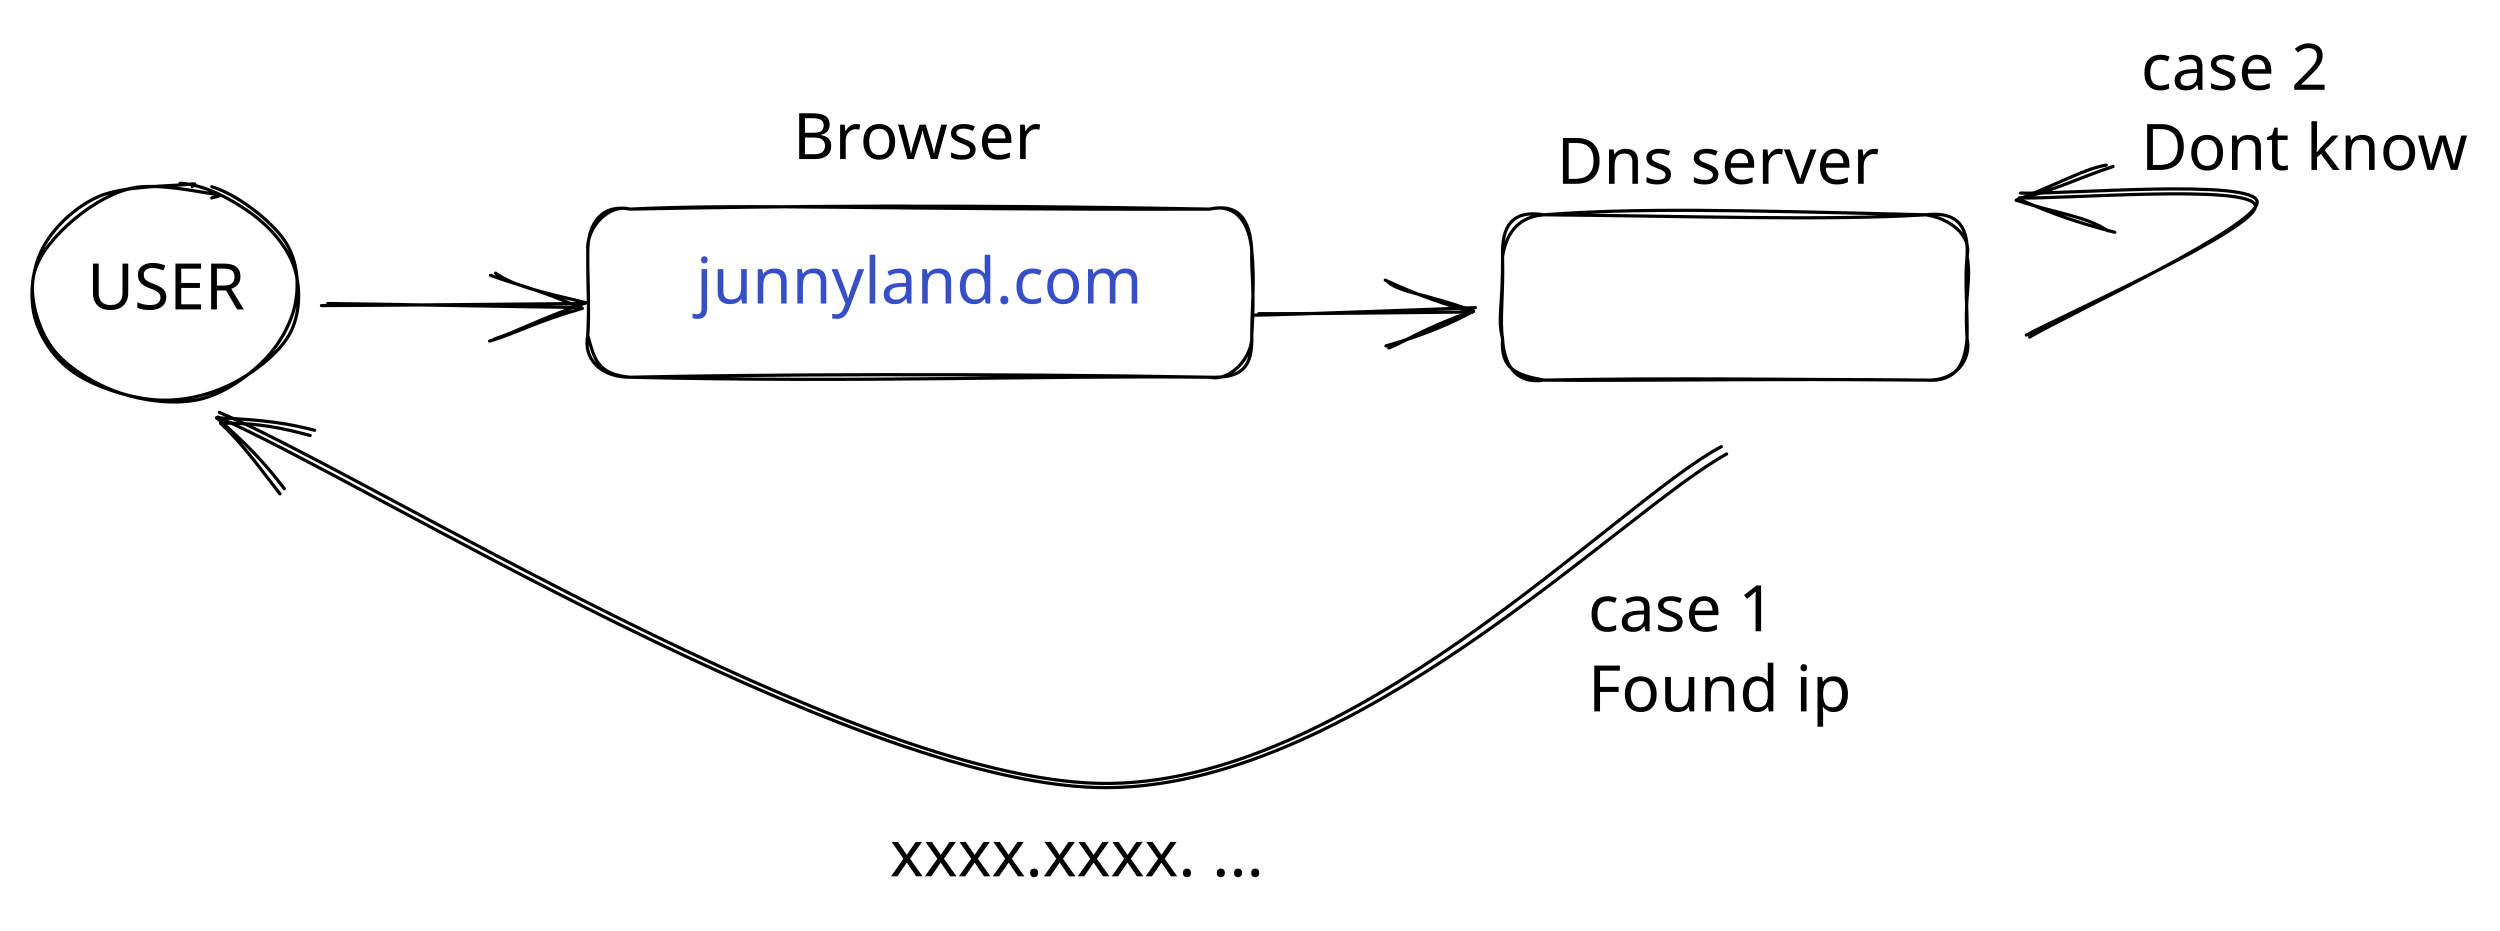
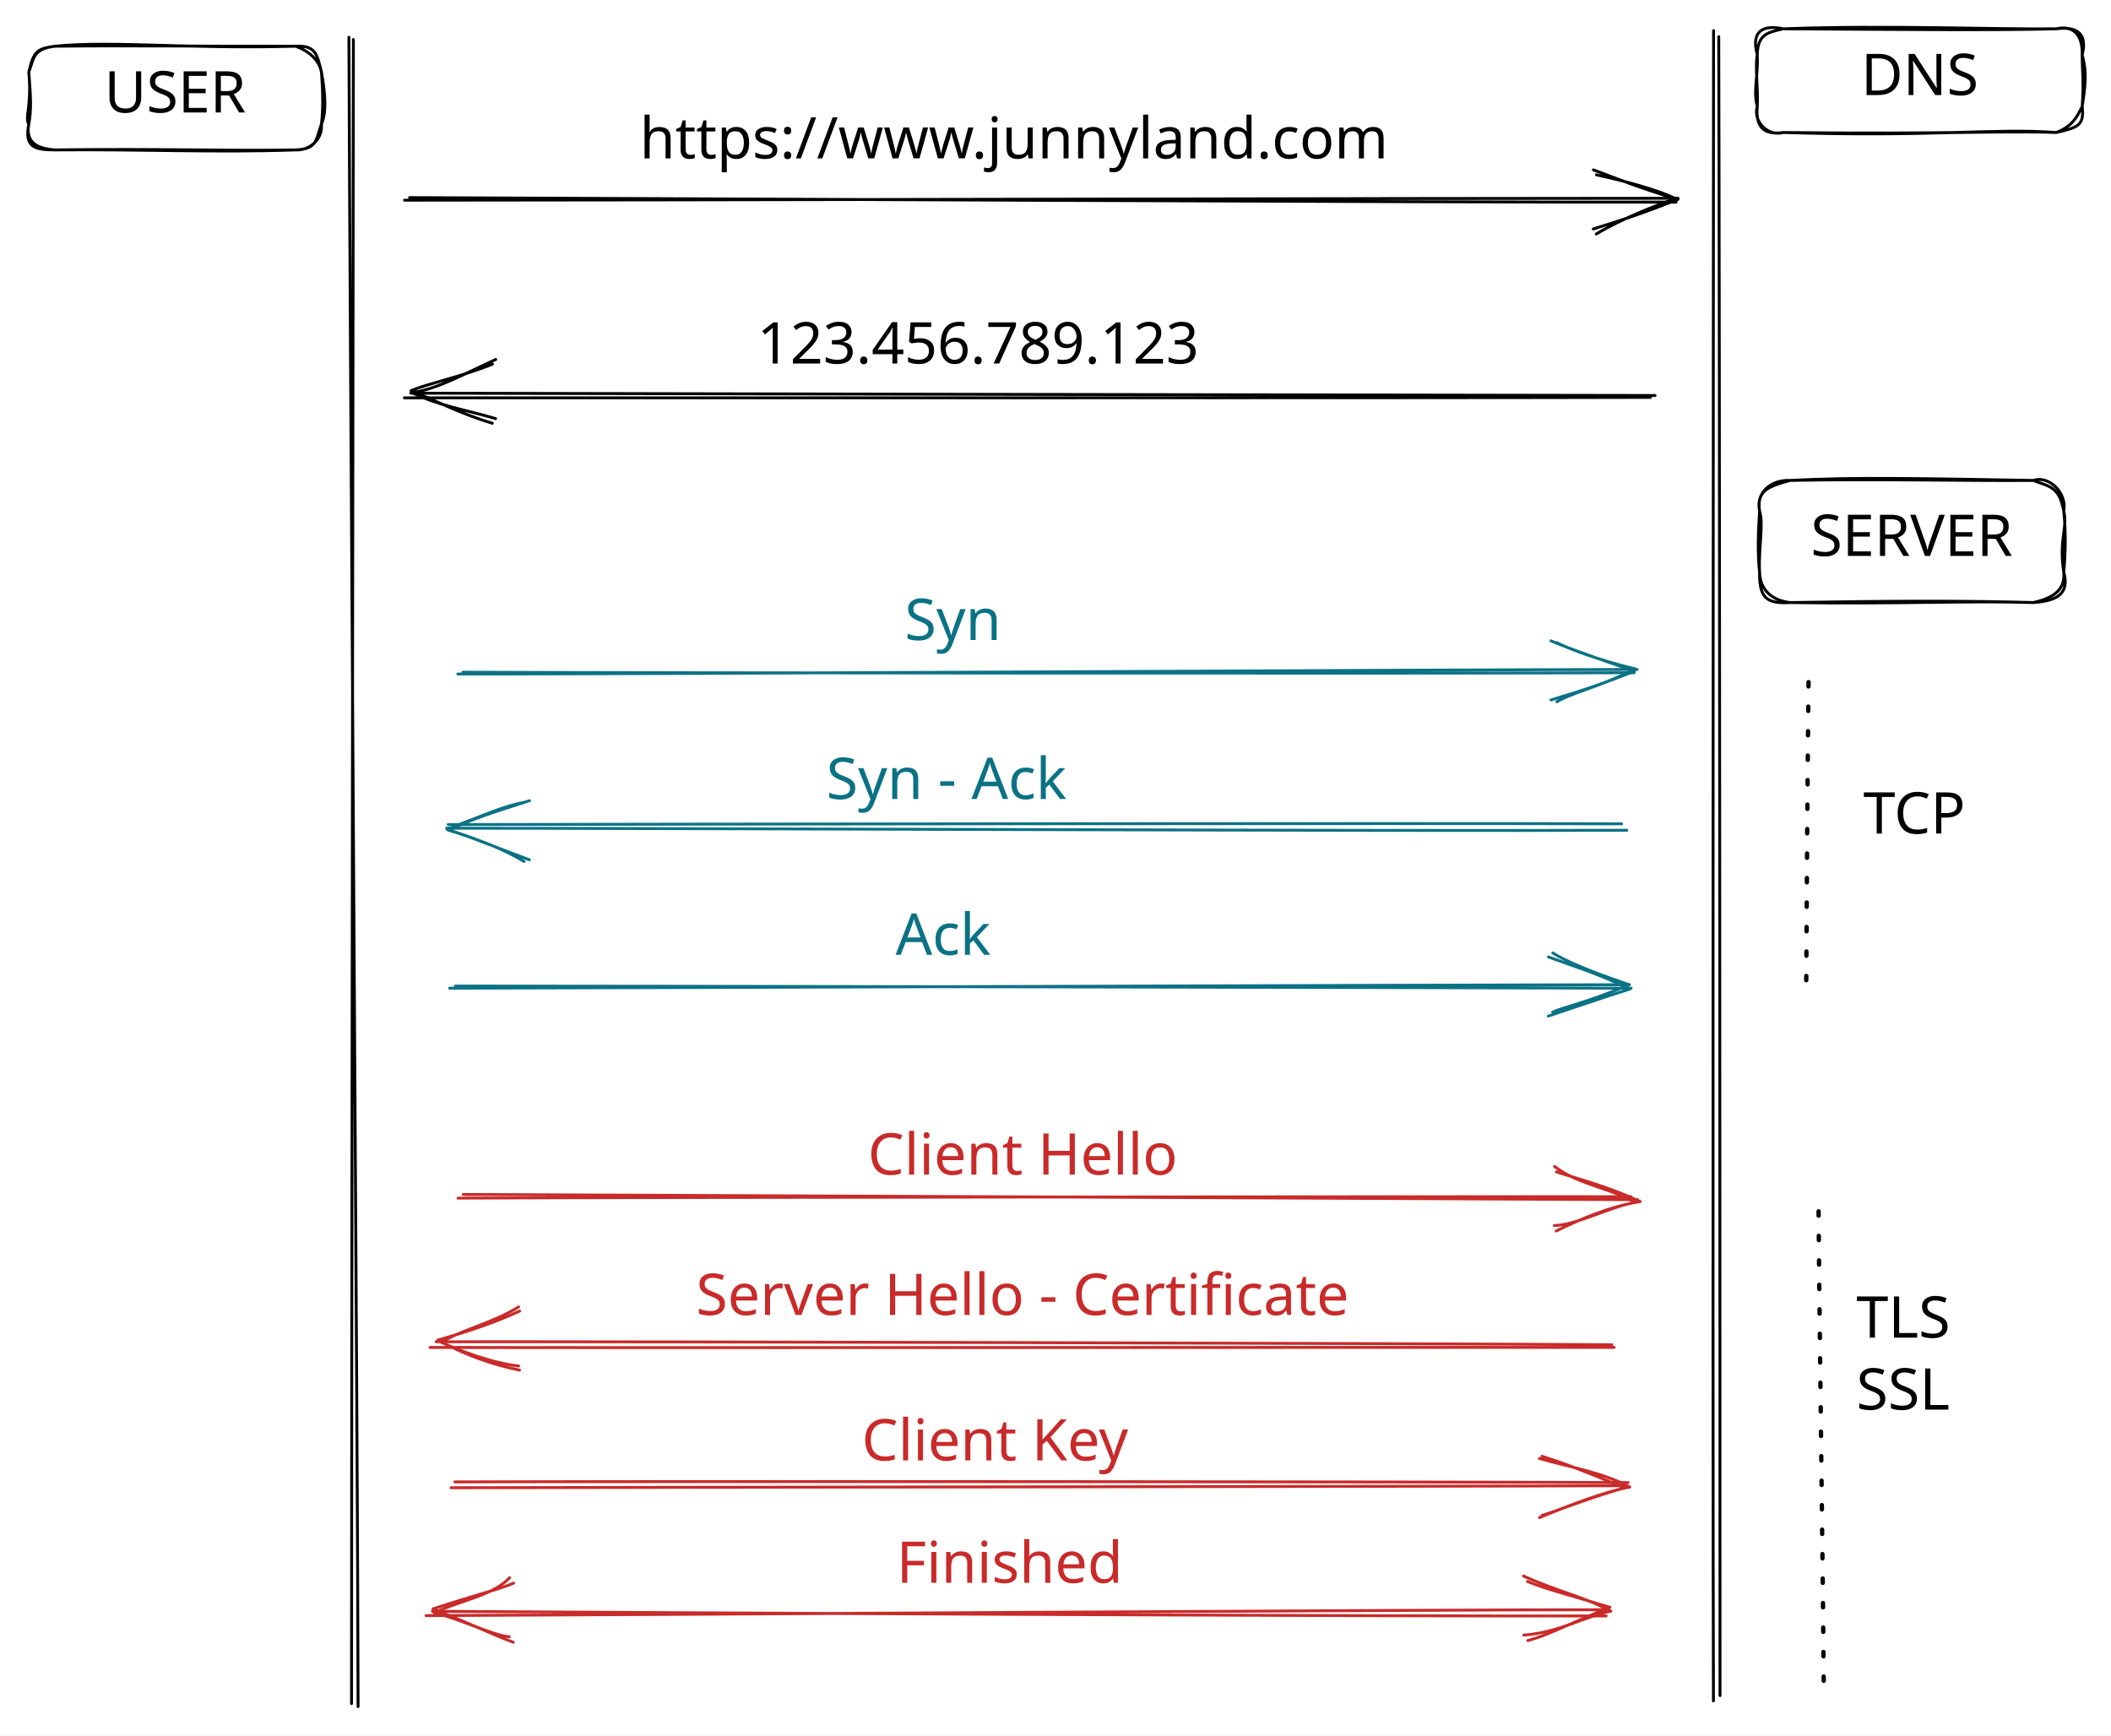
- <svg xmlns="http://www.w3.org/2000/svg" version="1.1" viewBox="0 0 779.778 290.333" width="779.778" height="290.333">
+ <svg xmlns="http://www.w3.org/2000/svg" version="1.1" viewBox="0 0 732.872 602.498" width="732.872" height="602.498">
  
-   eyJ2ZXJzaW9uIjoiMSIsImVuY29kaW5nIjoiYnN0cmluZyIsImNvbXByZXNzZWQiOnRydWUsImVuY29kZWQiOiJ4nNVa2VbbSFx1MDAxMH3nK3yY16D0vuRccrMkJGFcdTAwMGKQXHUwMDAwM3M4ii3bXHUwMDAyIcmSbCBz8u9TLVx1MDAxYmux5djGJo5cdTAwMWVYulvq6uq6Vbeq+7+NWm0zeVxunc13tU3nsWF7bjOyXHUwMDFmNt+Y9r5cdTAwMTPFbuBDXHUwMDE3Sf+Pg17USEd2kiSM3719a4eh1XaT70FwZzWC+8FrjufcO35cdTAwMTLDwL/h/1rtv/RnbqLIaSS23/ac9IW0K5tcdTAwMGJjWW49XG78dF7MXGJmXG4jqUcj3HhcdTAwMTfmS5wmdLdsL3ayXHUwMDFl07T57fN2p7+X6CvnQHQ7t2dxX+98z6ZtuZ53ljx5g1XZjU4vylx0XHUwMDE1J1Fw53xzm0nHzF5qXHUwMDFmvVx1MDAxN1x1MDAwN6C17K0o6LU7vlx1MDAxM8eFd4LQbrjJk2lDaNQ60MK7WtbyaNSthaXg4UwrxISSfNRtPkCRsFx1MDAwNDxKXCJQXHUwMDE2zndcdTAwMGYk21x0vCAykv2F0ieT7bvduGuDgH5zNCaJbD9cdTAwMGXtXGK2LFx1MDAxYvcwXFwzQdLCXHUwMDE4I0W1YjQ3Ucdx251cdTAwMDRGcGIxxqhcdTAwMTZaXHUwMDEywVx1MDAwNcnJ4qS7gpWgiGhKs201XHUwMDEyhFx1MDAwN83UQv7N681vXHUwMDBl9fZsMpnR0GHLz2wtZvxe2djyXHUwMDA2l7ODUHZ6XHUwMDFmpPj61N/uN+7b996V/74+Wm/BOu0oXG5cdTAwMWU2Rz0/30z77lx1MDAxZWqpL+Ty83X/lO/JXHUwMDFmj+pit34723eHf2VcbuiFTXtgyVgoXCKYXHUwMDE0SlximZmG5/p30On3PC9rXHUwMDBiXHUwMDFhd5nxb+RcdTAwMDRcdTAwMWVDXeI8JpNcdTAwMDCnWFx1MDAxNd4kR1xcc8Zmh9vRp+vtrr/T+7hcdTAwMTV/VHHQwfK6d7PucKNcdTAwMDKlcHvGmy6gjUhqIc45xkwygTRbXHUwMDE52HJubVx1MDAwNK9cdHhinDCJeVx1MDAwZYy/xlPBZsaAM81cdTAwMDSloJrPYYLZXlx1MDAwN35y5v5wUi9SaN23713vqbBdqW2CfupcdTAwMDCR2InyOoxcdTAwMWSYNPX+qjB823Pbxnw3PadVtOvEhTg26k6CMOttwPQ2fC46aJaXXHUwMDExRG7b9W3vvCTKVExccjA9XHUwMDAxVDmdlYOY5IRzwSmfXHUwMDE5VdOd15qiXG5CtUVcYsFC6vFcYkaFZbBCXHUwMDExXHUwMDA3dUhVlmp5mFK4KlSOIIYswVx1MDAxNZZcZkE35pjnpVx1MDAxOUBcdTAwMGXiXHUwMDFhJkLk/OBcIlx1MDAxMYz8OoJNXHUwMDA1XCLTaJ5YkFOpXHUwMDFkJXXXb7p+u/yK4zeznpzIQ1x1MDAwZXcwXHUwMDAzhzLasMO8maQwb/TMiraQhSVinCmlXHUwMDExo5QhNaZcdTAwMDXPjpOd4P7eTWDBJ4HrJ2Up01x1MDAxNWxcdTAwMWKodVx1MDAxY3tcZriwhnxfXHUwMDE5k6H5YpFcdTAwMWZkf9Uyo03/XHUwMDE5/f3vm4mjK80pfXvMkLLPbeR/V3lcdTAwMTPH89wwnsiKqS43jvxcdPBhopCgdGZ/Ukfdtr7DXHUwMDE3xyH7XHUwMDE07IXKP1x1MDAwZVun6+5PMKFcdTAwMTaEYc6w1lx1MDAwNJc9XG7RyuyMNN5VXHUwMDAzf9YluZboUarEXHUwMDE4OVx1MDAxNCErRjxHcEnBQChcYrpqfzKZuU4khDnzuDprfnok3eD2XHUwMDEy3yTd9sn769OL21lcdLFzddJhra/vwy2b3O7arc9HLe9mWYRYUqbxylx0cXX+SVx1MDAwNGZMaTU71Cbrct2hRqWlKKVcdTAwMThQpYjCpFx1MDAxNL2xsjQkfUCYXHSnXHUwMDFhiZVhjU9AXHUwMDE3kWU8Sc2plJzOgabF+TBHQus5LPBlfPjibO/LZDKsXHUwMDBiY0dst1x1MDAwMWvI8+cxOnzvNpv5wkuRXHUwMDEx/yo0lElyKt9CICOVKGNEaFxmvnN2kF049uHV/Vx1MDAwM29cdTAwMWTtXHUwMDFm35zgo1x1MDAxZv6HkK47yChFKZfgwCtcdTAwMTlmOVx1MDAxND1jXGbDwzjCYN55XGKWQUZcdTAwMDVrNeTiIMO5rZiWdyqqJdWaz1x1MDAxM7VcdTAwMTbHmSFS7NVwdtvz/SfP9pujMuZQlb8r+yxcbjRcdTAwMTVhlTloLpEpQYwgoCaMXHQ9e1x1MDAwZTq90LWmXHUwMDE444illVx1MDAxZLNWonRcdTAwMTlj9LU4o1CmSMq4QkhcdTAwMTbCaS5cdFx1MDAwNTE1XHUwMDE2XGJPqqFCmEVcdTAwMThRPU+IW3pcdTAwMDKqXHUwMDA1x3hcdTAwMTFEllx1MDAxMtCF08znpFx1MDAxMlmEK2nqzVx1MDAxNJSKIFx1MDAxN5O5UcNkdGytM6W6zY7TxSd3/UN5XHUwMDFj1lstelo/+fR1klxmkNhcIk2B/TBulEOJQHxMXGJV2NQxif6kxLfKgs2zhSatc9akd/phXHUwMDEwqq6jMW5AjfnsPGH67q6rXHUwMDBmUySto2nFlKAk59RcdTAwMDdnQVWuZdk+XGYyn+Kh1LhcdTAwMTPjOE18JeFIy4mHQZJzQSXKLeI3nFx1MDAwNb3gzGZq6tu+RldcdTAwMWaO8e75yfeH5uV+r3nR6faXlvpKiNgrT31JJdyUXHUwMDAywFFJ8MxoO9zpkO55srtzuNVcdTAwMTWts+str9s9XFx7tGmd8u5cdTAwMTHxLqCNKGTBTihwdJhcdTAwMDJxWFx1MDAxZGPASI3ja1x1MDAxY09cdTAwMTCTgdvIuSpJXHUwMDBic3KJOJFqXHUwMDBlXHUwMDEzfFx1MDAxOSff9eNa7ET99ThcdTAwMGXKSbMgXHUwMDFil1NCmcJYinlKuNPLbGtcbi4xXGZcdTAwMTDjR6lpKFPYouaIXHUwMDAwXHUwMDAyOzZUYmXgYlx1MDAxMlWE1Fx1MDAxMdQwXHUwMDE2aVxcNcxOiKI0w3yYXHUwMDE4XHUwMDA3wbR42b2Gl5FyyShcImRcdKR8/lOh6ZWiXHUwMDAyXZdaKyGBKSNpXHUwMDBlgnRu0IAoc1x1MDAwYnaCYK5cdCaSIC7/bLK8hbWouFx1MDAxNWNcdTAwMWU8zEolXCJUXHUwMDEzc/z5y1x1MDAwZlZa7GC6XHUwMDE0Vlx1MDAwMoEtSGqu6cxJwavYXHUwMDAwr6zRcaRcdTAwMTSkz3PcXGZJQu01b/o7fivsYbfvJWffzs/X3mEhNaV+wFxiMlx1MDAwZWtSmXz5x9hcdTAwMTPYdibrc5lcdTAwMDCBpFxcUvE6dEAjlqtIrJpcdTAwMGU0IPTX8D/+vlx1MDAxMbHmhlx1MDAxM0lcdTAwMDGjhfdWTVxuxmRaXGJmovJsXHUwMDE33Fx1MDAwN1x1MDAxOCnFs/NcdTAwMDLmP3yOLrfrjpJH21x1MDAxZpyHy/f79o91h1x1MDAxOdV4XG7phlx1MDAxMJuSbvCiLMXZ6kg3me1cdTAwMDaW0oxoptGr3MCSXHUwMDEyuMjr3cB6hMdKf9Qsy1pcdTAwMDfmXZJoMfaNmahcdTAwMDJcdTAwMTmnhFx1MDAwMfeYXHUwMDE5YtPT/DWFXHUwMDE4sC9cdTAwMDNcIiE10Fx1MDAxMsrL1HvQqyhBU4+aXnzDkZppIJHUXHUwMDFh6P/E+8SMVdWzRrSbmZorellcdOmFtHveYszyaPfsXHUwMDE1amxcdTAwMTGhKYLcRUHGXHUwMDA1Klx1MDAxYqPdWPzRNFviiiNS82yxqqp0XHUwMDA1xSbpaSzhpcrl4Fslo1xcXHUwMDE2v66+1MUpRYKQOSpcdTAwMDLfTtpcdTAwMDdbPqpHh1+20ePHxsGp87T2h+BykPNcdTAwMTPgrVx1MDAxMklULrdxnOqdmLuPXHUwMDA0Mlx1MDAxYlVcdTAwMTJsmfW2LIuewrAxx2BcdTAwMWZcdTAwMTKJ11x0/WC+9PVcdTAwMGXBUzZL/vF3YVjtzs/j9jdT7IJQXHUwMDAzqG1cZpG8aYfhWVx1MDAwMnpcdTAwMWL5TNhcdTAwMTG3OVxcfPbpzb7rPNTHreKvVvqYr6bwNUBx0pjxc+Pn/6IqXHUwMDAx6iJ9
+   eyJ2ZXJzaW9uIjoiMSIsImVuY29kaW5nIjoiYnN0cmluZyIsImNvbXByZXNzZWQiOnRydWUsImVuY29kZWQiOiJ4nO2dWVPi2lx1MDAxNsff+1NYntdcdTAwMDNnz8N5XHUwMDAzldZcdTAwMWVcdTAwMWPAXHTvPWVcdTAwMDVcdTAwMTIgXHUwMDEyXHUwMDEySEIjnurvfveOSkIgXGIomO4rXaWS7CQr2euX/1p76n8/7ezshuO+tfv3zq513zRcdTAwMWPb9I3R7p96+1x1MDAwZstcdTAwMGZsz1W7UPQ98IZ+MyrZXHTDfvD3X39cdTAwMTn9frFth1xyz+tcdTAwMTabXu/xMMuxepZcdTAwMWJcdTAwMDaq4H/U952df6OfiVx1MDAwYjm2a0Vlo63xZSDG6a3Hnlx1MDAxYl2SSk5cdTAwMDBcdTAwMTGCTVxu2MG+ulJomWpvy3BcdTAwMDIr3qM37X4vdFxmXGJAu+LQOjiHzdNOY2zHV23ZjlNcdTAwMGLHzuP9XHUwMDE4zc7QT9hcdTAwMTSEvte1rmwz7Gi7Utsnx1x1MDAwNZ56XvFRvjdsd1xcK1xipo7x+kbTXHUwMDBlx3pcdTAwMWJcdTAwMDCTrYbbjs5cdTAwMTFvuVffXGJcdTAwMDRFXHUwMDAyXHUwMDAwQIRAXHUwMDAyXHUwMDE4opO90fGQXHUwMDE1uZRScC6RZILTlGF7nuP52rA/QPSJTWtcdTAwMTjNblvZ55qTMqFvuEHf8FVdxeVGz7dcXISYXHQmMOdcYjLIXHUwMDAwtlxuMK6djmW3O6GuXHUwMDE3LotIXVx0XCJcdTAwMDQ4wFx1MDAxMMVcdTAwMTZZUdVQqs8gSbxDm9E/MiP/+Cf57Fxc8+nZPTtM7DLoacvP+IZ0+YOEq8WnXHUwMDFh9k3j0S8gXHUwMDEziFGBlFx0XCJ+0Mr9umqnO3SceJvX7M5xpSA0/LBsu6btttOHWK6ZsccxgnDP6/XsUJlx6tlumC5cdTAwMTGdt+T73qhjXHUwMDE55pwzZ+7r69PFbOlP/NdO7E7Rl8nf//w5t3RhcTXrz0xcdTAwMDXH5/yU/P1UM8uzLklcdTAwMTbrXHUwMDEwcCkwk1gsXHL74GuXeZbhXHUwMDFmte/ser3qXHUwMDBmzmo9N++wXHUwMDBigadcdTAwMWVtfJZH2Gm0lyCOXGJcdTAwMDPJp/HWsMdmJbhcdTAwMTZFrF416rKSXHUwMDExQeLKeuJcdTAwMWFBgoCi6l3BxoxBXHUwMDFlXHUwMDFi8Fx1MDAwMfbc0jN1uVwiwoY2eVx1MDAxZcMsU65cdTAwMTlnXGJBXG5jt3mJ4JJdXHUwMDE53FdFJ1x1MDAxOPDCfaXbOrps93DeXHQmSGRcdHJ0XHUwMDAyjopCo4lcdTAwMDGFXFxVw8ZcYiZcdTAwMDRkXHUwMDE5MkE6Nv1cdGEoOVx1MDAxNiraQO+qzURcbvTrXCKchuNNKc6u1dThS2HsW83w0Y3noCxpeuNEjbmkjFJcbmP/eYllWnpcdTAwMTCyNjZcdTAwMDUpNy9LjeG4UrFcdTAwMWbyzrKQvEjVw+aUXG4qcVx1MDAxYWWIi0xcdTAwMDfmKl5CXHUwMDE4XHUwMDEwJjdcdTAwMTd6w8e3hsp2kIBoXHUwMDBlyTjOgp5RJpRKiFx0ju9pXHUwMDFklPHLKE+O+Tfhilx1MDAxM1x1MDAxZlx1MDAwYq37+I5cdTAwMTJcdTAwMWXx5ZZeXFxQXHUwMDFm3X6vmNdBq3vvl0eV3Um5n89cdTAwMGW8QOrVa1wiXHUwMDExMr78nljIwpSdXHRcZjDPxFx1MDAwMFOkXHUwMDAyNYaXl7T5N51zXGYkRsW064ttuT6Zk2GiXHUwMDE5Z6cqVOZcdTAwMTTzVXx9ylFWXG4xV/W7uH49N6zZXHUwMDBmkUSCqa1cdTAwMTWjZzvjqSqKXHUwMDFjUj2e/eNa8vFcdTAwMDVWlD+pkmKqaMmx29pfd5vqXHUwMDE2LH/KlUO7aTiTXHUwMDAyPds0k6/8prq+oc7pXHUwMDFmLfOq9ny7bbuGc54wb32RYSCLLlx1MDAwNDVfjKwgMjbses3BmY/q/aFbXHUwMDE5OJXjKlxm8k6XkI+hOMOYXHUwMDBiXHRcdTAwMTiaXCJccnGQlXS9tcZcdTAwMDCaIXZcdTAwMTPuXGKasiVZ5ll0dFKqg0iyXHUwMDAyiFtcdTAwMTSdw0ZcdF00Lq6/lVx1MDAxYTWOws5XXHUwMDA3j69WXHUwMDE0XHUwMDFklcjEkrAp0YFZWECK1PUh5cuLzvybzjlcdTAwMTZcdTAwMTLCXCJTvkbVi1x1MDAxZKazKKTSV+2rXHUwMDEyKFwiuKpcdTAwMTa2MSy4nOVgVn9cYqNcdTAwMTLQ1Zo0X6E/K7rg6/SndlC9PKhuVYJeeJGnJejJwrVIS1RZmjQl81jq6GZp0krebYXXz6hfuCzRMd036vzsMO+kUSCjYFx1MDAwZTOG9Ps7neaojFPvXHUwMDA2XGZcdTAwMDJMIU1cYtRbs4ZcYp9cdTAwMDPbjMgooeRYJcGraMzasCFcdTAwMDaEwFuD7blcdTAwMWJtNFx1MDAxYVx1MDAxNe+Grjt2XGbXnHSkPT3VXHUwMDE3+XOsVriAvtDrZ6E3dWNpzrKNW4heZmPhglx1MDAxNlx1MDAwNqDrl0i4fHv/ec+gh1x1MDAwNYNL8L3aOjm7KlnN5l3e2Vx1MDAxM1xmTrEnptBDXG49nfZDgVV0RpjYYGshRlOXmqN6s42FgnKojki8IN+hsVBlXGL81+3I22hjYSGzVlOHf0r+XlVBUWaTP6SEIIBcdTAwMDFePoUzjsuyXHUwMDAwa+Rzq1f2mmboXHUwMDE25IDnnWJKXHUwMDE3ddGrRDaqXHUwMDA0jCmT6ofcYFx1MDAwZcfiXHUwMDFiWCCgkFHOKWNbUlCOReLFtmlcdTAwMDWFXGJcdTAwMTdcdGVFlUxcdTAwMTfV33nQzbRJb66WkkXdxStEqvRcdTAwMTD0W1x1MDAxN3h8cyi/XHUwMDE1ulx1MDAxMtbNcVx05J0zletNXHUwMDBmPJhcdTAwMDZccmOWoWEznDU4XHUwMDEy9Fx1MDAxNWpcdDI7+bLlkkFcdTAwMDRcdTAwMDRSWcU7qiWGXFygXHUwMDBmtZxbOrtSU4e/Ti0zKWa6J4Eku15fgrhFXVx1MDAxZt6fdVx1MDAwNzfl01x1MDAwMfl+fX57d3edd4hcdTAwMTlYXHUwMDE08mLAt8QwntexMCuVVFnDXGKA2+lZWFx1MDAxYs/1WnbGblx1MDAxZeRRm7GeJEKY2X1cdTAwMDAl50RIskJcdTAwMDZZ6/Uq0OmUx6PzeuPg+EfNPLs8yTtOgsKM0ZZcdTAwMTFOcjoyXVx1MDAxMHq+hyQqulRcdTAwMDVRxl/XXfChiZvLILdcIopcdTAwMGJcdTAwMWFhhYRAXHQjWj60vVxi7787hbI3vqXN0Kf0cngy7OZcdTAwMWRjysmCXHUwMDE0XHUwMDEyJ4bVvTW4iSRwgVx1MDAwZSpUlFx1MDAxN0C+SvD6XHUwMDBiyeBOYafU7OZEXGafjFlTXHUwMDEys1niXHUwMDEyXG5cdTAwMDJcYl1eXHUwMDEx3UbXPqjWpFU6a96Gd4Nz82ws8o5cdTAwMTIhpFxisJRcdTAwMWNcbkBcdTAwMTU5clxuJUJYXHUwMDExSEZcYkaEcohcdTAwMTZNmHhcdTAwMGZJRFBFxVxmoZXaZj4k8XdLXHUwMDEzeWaaiFx1MDAwMGRcXECwwkDqXi34LK3gM6zXzf6X0X35SL1cdTAwMDXyjjGVokiigTHRXFyhhFx1MDAwMkZcdTAwMThDvi2M8Vx1MDAxY2xnXHUwMDA1UoXfutPqt1x1MDAxNMicSOP6okgz00RcIjlSnsaWb3Q5Lz1UrC+CXVx1MDAxNZzeZZXcXHUwMDA1P06PXHUwMDFheYfphZZTmvCFND5NiVxmZLxGXHUwMDA1My+9IDHEXFxcdTAwMWRAxPsmhlKZsFbX//+DXG5m1Wrq8FepIJTpjc/cXG7AXHUwMDAwI1x1MDAxMiyfXHUwMDE27l0j7IJcdTAwMWansOk98N7twY2Jy8O8c0vFdLAx3VhKJM5IXHUwMDFh31x1MDAxYeJkQ9ui1lJlqaBErjR96Fx1MDAxNePg1uVzLVx1MDAxNdxzbGXUzqHlOF5cdTAwMWXkcMqe9XRcdTAwMTGS7MlccoRcdTAwMDI9eWRcdTAwMDVlpJ3WftlcdTAwMGJOgj4+qFwi8G2v1Vx1MDAwNH7eXHRcdTAwMTMqXHUwMDFm5Fx1MDAxNClcdTAwMDeXulx1MDAxYpWRKcJUaKmnQ2slgoxKvjHA1mw+VblcIldcdTAwMDHMu3YpfqjkezefLmjzgVQxrLxcdTAwMDQsj/GlL51WwbG74EhcdTAwMWOHjVx1MDAxMb2pw9zPUaJIXHUwMDE2NVx1MDAwZZhijJVOTjf6UII0xlBwJiAhILtX8bVcdTAwMWMjulxct1wiUfVcIilfaTDAr1wilDXLV174KEw7hZ09LXgtJXmhlVx1MDAwN9lcXGDdelwiKlx1MDAxN/RBSoWmquflW1xcR2bltIAvPn+/7Fx1MDAxYvSK8U5nfF3NO3yE0KJcdTAwMTJcIkpcdTAwMDCSREA0vWpcdTAwMDWDsqhcdTAwMWVcdTAwMDJcdTAwMTIqXFxcdTAwMTUqPNykiK6RakpMqIRcdTAwMDJ+aGg+NXQ7mSbLXGaEXHUwMDExpJjA5No0LzH80LrqoC+d0mc4cMTXMlx1MDAxYbSq4UHeXHUwMDE5pkLFwYphqFJOwImMXHUwMDEz60hAJSoyPVx1MDAxOUZiqlx1MDAxOc+eXHUwMDAz8lqG5bz5VnP0UypuMNzWhKv3SDS/WuM86GXCmvX0XHUwMDExXHUwMDAxkcWWhOrRSkSXZysglv3VtC5cdTAwMDN6fi/aJ1x1MDAxNVwie3f7eWdLaH1kjDPMqEqoWUpcdTAwMWZcdTAwMTkuYqRnr2NcdTAwMDBcYmZpu947yVSsXHUwMDExxtj7jlvNv0CmXHUwMDAx+Fxy80xEMknGkiMhXHUwMDEzXHUwMDEzcV5cdTAwMDL5qmaVgXs7RqPDS6tE2teGi3PfWKT7JDljQqXTXHUwMDFjcphcdTAwMTJJhlx1MDAxNeaIXHUwMDEzRoBexEhkT0p+LcjzwJ0jklibSLn4XHUwMDFkRbJiu3bQscw8SOTEloVUZS17iDOhUplcdTAwMTPW89+XT1x1MDAxZvf7rYp9e+edXFyV6Z5cZu6OXFxs3bwxVaanX4pviZV8WtcwY1xmK8nunNzAMocwXHUwMDExrjyBJFx1MDAxMITqLlx1MDAxMon+9lx1MDAxNVCPgKC/7qJoW1rXUFXeXHUwMDFiad2Cxc9cdTAwMTDRmVx1MDAwN1u+6/GKXGZcdTAwMWHibFx1MDAwZno+dqq9flCtV1x1MDAxZXp51zqJXHUwMDE3jkjd4ELDZKlcdTAwMTGpUEjMmaBildnHa6tcdTAwMWJcdTAwMDFcdTAwMWPT2IZNq9v53mlcdTAwMWWETZuxlqYlhmvPXGZfY1x1MDAwNHEgV1g0rSSvXHUwMDAydN48vVx1MDAxYjvVi+PbXHUwMDFm/mEhfOtcdTAwMTE3XHUwMDFiXHUwMDEwtURtP46xwVnLYm9B1Fx1MDAxOMtcdTAwMWEp8EhcdTAwMTOXRFx1MDAwNaxcZrznup9cdTAwMDRcdJ5YXHUwMDBm7EPi5paeqco3XHUwMDEyPJi5+DbHRFxiiuXyYWjj+It3M+qOr9zDb1/56YlfN1x1MDAwNrmfmCjxdNxJaXZLzGtcdTAwMTFNnDpeX3t2xjBiXHUwMDEyYrDSYmrrK1x1MDAxY4J4i9P0z7/Vdv7r1mrf5upcXKJddys6NzFmITpcdTAwMGJXMlxc0Fx1MDAwN8+ZVM5FV+iDr4BLp/+5ijyr09472Df71/vjUd5cdTAwMDFCerlcXCT0wrMqaSWQT4+lgVBcdTAwMTZcdTAwMTmRiKjgXHUwMDE5Uy7A5lazgak5xvPaS+asmCvUP8DhK9ez2djihTdeXHUwMDBmNcP7s2B4XHUwMDFljrrDQd2mbmulxVx1MDAwYomCXHUwMDFjxJW7ocVcdTAwMGJcdTAwMTeMKVx1MDAwM5hilUcvXHUwMDBmwvx7zjlcYlx1MDAxOIGiXqiZYYFcdTAwMTBK/lx1MDAwZjXR8Yhsi1x1MDAwMzqvnXDG71XoR1x1MDAxOVx1MDAxMis1b6wvM1x1MDAwNPPEXHUwMDAz2bTMXFzUtrx04Vx1MDAwYm/utPJE9j1S9ulcdN1do9+vhXo8yvPbRdWHbT7devykdn/Y1qg861x1MDAxMX+0oo8+a0SuhsSKXlU/P/38XHUwMDFmplx1MDAxMFx1MDAxYWoifQ==
  <defs>
    <style class="style-fonts">
      @font-face {
        font-family: "Virgil";
        src: url("https://unpkg.com/@excalidraw/excalidraw@0.14.2/dist/excalidraw-assets/Virgil.woff2");
      }
      @font-face {
        font-family: "Cascadia";
        src: url("https://unpkg.com/@excalidraw/excalidraw@0.14.2/dist/excalidraw-assets/Cascadia.woff2");
      }
    </style>
  </defs>
-   <rect x="0" y="0" width="779.778" height="290.333" fill="#ffffff" />
-   <g stroke-linecap="round" transform="translate(183.3333 65.22226) rotate(0 103.5555 26.2222)">
-     <path d="M13.11 0 M13.11 0 C51.88 -1.83, 91.03 0.3, 194 0 M13.11 0 C62.47 -0.96, 113.08 -1.49, 194 0 M194 0 C202.44 -2, 206.48 4.7, 207.11 13.11 M194 0 C202.94 -1.9, 206.63 3.07, 207.11 13.11 M207.11 13.11 C208.13 22.4, 207.06 31.61, 207.11 39.33 M207.11 13.11 C206.86 19.38, 208.1 25.15, 207.11 39.33 M207.11 39.33 C207.47 50, 203.45 52.7, 194 52.44 M207.11 39.33 C207.57 45.89, 200.55 53.91, 194 52.44 M194 52.44 C139.52 51.86, 87.87 54.19, 13.11 52.44 M194 52.44 C122.82 51.18, 52.05 51.59, 13.11 52.44 M13.11 52.44 C3.57 52.41, -1.47 46.28, 0 39.33 M13.11 52.44 C2.92 51.54, 1.98 46.58, 0 39.33 M0 39.33 C0.52 28.81, -0.09 20.45, 0 13.11 M0 39.33 C0.57 32.66, -0.09 25.79, 0 13.11 M0 13.11 C0.08 3.68, 4.93 -1.58, 13.11 0 M0 13.11 C-0.63 5.83, 6.61 -1.81, 13.11 0" stroke="#000000" stroke-width="1" fill="none" />
-   </g>
-   <g transform="translate(247.3333 31.61108) rotate(0 39.5 12.5)">
-     <text x="0" y="18" font-family="Virgil, Segoe UI Emoji" font-size="20px" fill="#000000" text-anchor="start" style="white-space: pre;" direction="ltr">Browser</text>
-   </g>
-   <g stroke-linecap="round">
-     <g transform="translate(100.6666 94.5556) rotate(0 40.83334 0.329087)">
-       <path d="M-0.4 0.76 C13.25 0.74, 67.88 0.25, 81.64 0.11 M1.58 0.11 C15.11 0.23, 67.33 1.24, 80.68 1.36" stroke="#000000" stroke-width="1" fill="none" />
-     </g>
-     <g transform="translate(100.6666 94.5556) rotate(0 40.83334 0.329087)">
-       <path d="M53.6 11.16 C59.19 9.43, 66.6 5.46, 82.04 -0.15 M52.04 11.83 C59.71 9.64, 66.53 5.72, 80.91 1.66" stroke="#000000" stroke-width="1" fill="none" />
-     </g>
-     <g transform="translate(100.6666 94.5556) rotate(0 40.83334 0.329087)">
-       <path d="M53.9 -9.36 C59.44 -5.46, 66.77 -3.8, 82.04 -0.15 M52.33 -8.69 C60.07 -5.77, 66.81 -4.59, 80.91 1.66" stroke="#000000" stroke-width="1" fill="none" />
-     </g>
-   </g>
-   <mask />
-   <g stroke-linecap="round" transform="translate(10 57.22229) rotate(0 41.77777 33.77777)">
-     <path d="M46.19 -0.06 C53.78 0.22, 63.12 5.38, 69.08 9.86 C75.05 14.34, 80.14 20.61, 81.99 26.84 C83.85 33.07, 83.61 41.23, 80.2 47.24 C76.78 53.25, 68.52 59.54, 61.49 62.91 C54.46 66.28, 46.11 68.14, 38.01 67.46 C29.9 66.79, 19.08 63.23, 12.86 58.85 C6.65 54.47, 2.27 47.69, 0.7 41.19 C-0.86 34.7, 0.12 26.05, 3.48 19.86 C6.84 13.67, 13.42 7.3, 20.83 4.05 C28.25 0.79, 43.12 0.84, 47.99 0.33 C52.85 -0.18, 49.91 0.39, 50.01 1 M56.07 1.03 C63.8 3.34, 73.8 11.1, 78.17 16.98 C82.55 22.86, 83.25 29.98, 82.32 36.3 C81.39 42.62, 77.6 49.74, 72.59 54.92 C67.59 60.09, 59.82 65.6, 52.27 67.34 C44.72 69.07, 34.92 67.9, 27.32 65.31 C19.71 62.71, 11.15 57.57, 6.63 51.76 C2.11 45.96, -0.46 36.87, 0.21 30.46 C0.88 24.06, 5.5 18.19, 10.67 13.35 C15.85 8.51, 23.6 3.11, 31.27 1.43 C38.94 -0.25, 52.56 2.77, 56.68 3.29 C60.81 3.81, 56.14 4.32, 56.03 4.53" stroke="#000000" stroke-width="1" fill="none" />
-   </g>
-   <g transform="translate(24.27777 77.50006) rotate(0 27.5 13.5)">
-     <text x="27.5" y="19" font-family="Virgil, Segoe UI Emoji" font-size="20px" fill="#000000" text-anchor="middle" style="white-space: pre;" direction="ltr">USER</text>
-   </g>
-   <g transform="translate(217.1111 76.66672) rotate(0 63.5 12.5)">
-     <text x="0" y="18" font-family="Virgil, Segoe UI Emoji" font-size="20px" fill="#364fc7" text-anchor="start" style="white-space: pre;" direction="ltr">junnyland.com</text>
-   </g>
-   <g stroke-linecap="round">
-     <g transform="translate(391.3333 97.22229) rotate(0 34.22223 -0.444458)">
-       <path d="M-0.58 1.09 C11.04 0.98, 57.19 -0.89, 68.85 -1.26 M1.32 0.61 C12.88 0.73, 56.82 0.18, 68.11 0.08" stroke="#000000" stroke-width="1" fill="none" />
-     </g>
-     <g transform="translate(391.3333 97.22229) rotate(0 34.22223 -0.444458)">
-       <path d="M41.84 11.31 C45.93 9.88, 52.57 5.17, 68.19 -0.26 M40.96 10.67 C50.43 8, 60.28 4.29, 67.8 0.05" stroke="#000000" stroke-width="1" fill="none" />
-     </g>
-     <g transform="translate(391.3333 97.22229) rotate(0 34.22223 -0.444458)">
-       <path d="M41.63 -9.21 C45.66 -5.92, 52.35 -5.89, 68.19 -0.26 M40.74 -9.85 C50.22 -5.38, 60.14 -1.95, 67.8 0.05" stroke="#000000" stroke-width="1" fill="none" />
-     </g>
-   </g>
-   <mask />
-   <g stroke-linecap="round" transform="translate(468.6667 67.00003) rotate(0 72.44443 25.77779)">
-     <path d="M12.89 0 M12.89 0 C41.85 -2.16, 70.19 -1.54, 132 0 M12.89 0 C57.43 0.35, 100.29 1.92, 132 0 M132 0 C139.14 1, 146.43 6.27, 144.89 12.89 M132 0 C140.49 -1, 145.47 2.18, 144.89 12.89 M144.89 12.89 C146.31 20.95, 143.98 23.87, 144.89 38.67 M144.89 12.89 C144.07 21.21, 145.08 29.04, 144.89 38.67 M144.89 38.67 C144.19 45.74, 142.16 52.32, 132 51.56 M144.89 38.67 C146.3 44.98, 141.52 52.03, 132 51.56 M132 51.56 C85.46 51.05, 38.6 51.86, 12.89 51.56 M132 51.56 C92.42 51.39, 51.74 50.8, 12.89 51.56 M12.89 51.56 C4.46 50.01, -0.71 48.2, 0 38.67 M12.89 51.56 C5 52.82, 0.51 47.86, 0 38.67 M0 38.67 C-1.67 31.93, 0.12 29.01, 0 12.89 M0 38.67 C-0.95 32.54, 0.31 25.55, 0 12.89 M0 12.89 C1.41 4.72, 5.62 0.57, 12.89 0 M0 12.89 C-0.28 3.51, 2.94 -1.63, 12.89 0" stroke="#000000" stroke-width="1" fill="none" />
-   </g>
-   <g transform="translate(485.5556 39.33337) rotate(0 54 12.5)">
-     <text x="0" y="18" font-family="Virgil, Segoe UI Emoji" font-size="20px" fill="#000000" text-anchor="start" style="white-space: pre;" direction="ltr">Dns server</text>
-   </g>
-   <g stroke-linecap="round">
-     <g transform="translate(538 139.889) rotate(0 -235.1111 46.66663)">
-       <path d="M-1.08 -0.59 C-33.61 16.62, -117.22 106.22, -195.3 104.45 C-273.39 102.67, -423.81 7.99, -469.59 -11.26 M0.56 1.71 C-32.03 19.59, -117.22 107.67, -195.65 105.75 C-274.08 103.84, -424.37 10.07, -470.03 -9.78" stroke="#000000" stroke-width="1" fill="none" />
-     </g>
-     <g transform="translate(538 139.889) rotate(0 -235.1111 46.66663)">
-       <path d="M-441.26 -4.06 C-449.77 -6.3, -457.27 -8.05, -469.21 -7.91 M-439.88 -5.68 C-447.38 -7.63, -455.13 -9, -470.42 -9.56" stroke="#000000" stroke-width="1" fill="none" />
-     </g>
-     <g transform="translate(538 139.889) rotate(0 -235.1111 46.66663)">
-       <path d="M-450.67 14.17 C-456.61 6.67, -461.34 -0.43, -469.21 -7.91 M-449.3 12.56 C-454.4 5.88, -459.68 -0.28, -470.42 -9.56" stroke="#000000" stroke-width="1" fill="none" />
-     </g>
-   </g>
-   <mask />
-   <g transform="translate(495.3333 178.8889) rotate(0 40.5 25)">
-     <text x="0" y="18" font-family="Virgil, Segoe UI Emoji" font-size="20px" fill="#000000" text-anchor="start" style="white-space: pre;" direction="ltr">case 1</text>
-     <text x="0" y="43" font-family="Virgil, Segoe UI Emoji" font-size="20px" fill="#000000" text-anchor="start" style="white-space: pre;" direction="ltr">Found ip</text>
-   </g>
-   <g transform="translate(277.5556 255.3334) rotate(0 64.5 12.5)">
-     <text x="0" y="18" font-family="Virgil, Segoe UI Emoji" font-size="20px" fill="#000000" text-anchor="start" style="white-space: pre;" direction="ltr">xxxx.xxxx. ...</text>
-   </g>
-   <g stroke-linecap="round">
-     <g transform="translate(632.2221 104.3334) rotate(0 34.22226 -22.22223)">
-       <path d="M0.84 0.81 C12.77 -6.26, 72.3 -33.86, 71.83 -41.34 C71.36 -48.83, 10.28 -43.58, -1.98 -44.11 M-0.18 0.18 C11.63 -6.19, 71.63 -32.91, 71.26 -40.04 C70.89 -47.18, 9.65 -42.05, -2.39 -42.62" stroke="#000000" stroke-width="1" fill="none" />
-     </g>
-     <g transform="translate(632.2221 104.3334) rotate(0 34.22226 -22.22223)">
-       <path d="M26.87 -52.4 C15.88 -48.73, 8.21 -44.8, -2.57 -42.26 M24.75 -52.83 C18.31 -51.83, 9.54 -46.88, -3.33 -41.88" stroke="#000000" stroke-width="1" fill="none" />
-     </g>
-     <g transform="translate(632.2221 104.3334) rotate(0 34.22226 -22.22223)">
-       <path d="M27.4 -31.88 C16.06 -34.82, 8.22 -37.48, -2.57 -42.26 M25.27 -32.31 C18.52 -36.94, 9.6 -37.61, -3.33 -41.88" stroke="#000000" stroke-width="1" fill="none" />
-     </g>
-   </g>
-   <mask />
-   <g transform="translate(667.7777 10) rotate(0 51 25)">
-     <text x="0" y="18" font-family="Virgil, Segoe UI Emoji" font-size="20px" fill="#000000" text-anchor="start" style="white-space: pre;" direction="ltr">case 2</text>
-     <text x="0" y="43" font-family="Virgil, Segoe UI Emoji" font-size="20px" fill="#000000" text-anchor="start" style="white-space: pre;" direction="ltr">Dont know</text>
+   <rect x="0" y="0" width="732.872" height="602.498" fill="#ffffff" />
+   <g stroke-linecap="round">
+     <g transform="translate(122.8719 13.19997) rotate(0 -5.684341886080802e-14 289.6)">
+       <path d="M-0.19 0.52 C-0.3 96.94, -0.85 481.88, -0.83 578.26 M-1.74 -0.25 C-1.47 96.31, 1.31 482.6, 1.44 579.3" stroke="#000000" stroke-width="1" fill="none" />
+     </g>
+   </g>
+   <mask />
+   <g stroke-linecap="round">
+     <g transform="translate(595.6719 11.60002) rotate(0 0 289.2)">
+       <path d="M-0.78 -0.97 C-0.86 95.54, -1.14 482.36, -0.82 578.93 M1.02 1.14 C1.34 97.29, 1.47 480.64, 1.46 577.08" stroke="#000000" stroke-width="1" fill="none" />
+     </g>
+   </g>
+   <mask />
+   <g stroke-linecap="round">
+     <g transform="translate(141.2718 69.19998) rotate(0 220.4 0)">
+       <path d="M-0.83 0.3 C72.58 0.32, 367.82 -0.4, 441.3 -0.36 M0.93 -0.59 C74.15 -0.35, 367.01 1.15, 440.62 0.98" stroke="#000000" stroke-width="1" fill="none" />
+     </g>
+     <g transform="translate(141.2718 69.19998) rotate(0 220.4 0)">
+       <path d="M412.91 12.03 C422.28 6.42, 434.15 1.98, 440.35 -0.27 M411.86 10.29 C420.32 7.67, 428.2 5.23, 441.17 0.02" stroke="#000000" stroke-width="1" fill="none" />
+     </g>
+     <g transform="translate(141.2718 69.19998) rotate(0 220.4 0)">
+       <path d="M412.95 -8.5 C422.22 -6.51, 434.08 -3.36, 440.35 -0.27 M411.9 -10.23 C420.16 -7.16, 428.02 -3.91, 441.17 0.02" stroke="#000000" stroke-width="1" fill="none" />
+     </g>
+   </g>
+   <mask />
+   <g stroke-linecap="round" transform="translate(610.0718 10) rotate(0 56.40002 18)">
+     <path d="M9 0 M9 0 C46.15 -1.32, 81.78 0.27, 103.8 0 M9 0 C45.53 0.18, 81.44 0.6, 103.8 0 M103.8 0 C109.71 -1.35, 112.98 2.04, 112.8 9 M103.8 0 C110.8 -0.91, 114.74 1.49, 112.8 9 M112.8 9 C113.79 13.24, 114.59 15.95, 112.8 27 M112.8 9 C112.75 14.43, 113.47 18.16, 112.8 27 M112.8 27 C113.59 33.6, 111.27 34.28, 103.8 36 M112.8 27 C110.87 30.87, 109.25 33.93, 103.8 36 M103.8 36 C82.08 34.41, 61.56 37.64, 9 36 M103.8 36 C84.78 35.33, 64.9 36.66, 9 36 M9 36 C3.82 37.51, -1.56 32.25, 0 27 M9 36 C1.84 37.04, -0.61 33.64, 0 27 M0 27 C-1.5 21.53, 0.35 16.78, 0 9 M0 27 C0.33 20.51, -0.81 13.27, 0 9 M0 9 C0.16 1.74, 3.76 1.25, 9 0 M0 9 C-2.13 1.37, 1.33 -1.64, 9 0" stroke="#000000" stroke-width="1" fill="none" />
+   </g>
+   <g transform="translate(644.9719 15) rotate(0 21.5 13)">
+     <text x="21.5" y="18" font-family="Virgil, Segoe UI Emoji" font-size="20px" fill="#000000" text-anchor="middle" style="white-space: pre;" direction="ltr">DNS</text>
+   </g>
+   <g stroke-linecap="round" transform="translate(610.8718 166.8) rotate(0 52.79999 21.2)">
+     <path d="M10.6 0 M10.6 0 C39.5 -0.62, 71.21 0.2, 95 0 M10.6 0 C32.83 -1.18, 54.89 -0.68, 95 0 M95 0 C100.47 -1.89, 106.81 4.38, 105.6 10.6 M95 0 C100.62 2.17, 104.01 2.04, 105.6 10.6 M105.6 10.6 C107.05 16.54, 103.82 20.5, 105.6 31.8 M105.6 10.6 C106.46 18.79, 106.11 26.55, 105.6 31.8 M105.6 31.8 C106.13 37.73, 102.48 40.73, 95 42.4 M105.6 31.8 C107.62 39.04, 103.68 41.84, 95 42.4 M95 42.4 C71.99 41.68, 48.7 42.96, 10.6 42.4 M95 42.4 C72.07 41.77, 48.77 41.76, 10.6 42.4 M10.6 42.4 C4.2 41.66, 0.16 37.97, 0 31.8 M10.6 42.4 C2.48 42.88, -0.15 40.88, 0 31.8 M0 31.8 C-0.46 23.92, 1.47 15.21, 0 10.6 M0 31.8 C-0.7 25.54, -0.53 18.61, 0 10.6 M0 10.6 C-1.37 4.15, 4.05 -0.33, 10.6 0 M0 10.6 C-0.96 3.84, 2.35 2.21, 10.6 0" stroke="#000000" stroke-width="1" fill="none" />
+   </g>
+   <g transform="translate(624.1718 175) rotate(0 39.5 13)">
+     <text x="39.5" y="18" font-family="Virgil, Segoe UI Emoji" font-size="20px" fill="#000000" text-anchor="middle" style="white-space: pre;" direction="ltr">SERVER</text>
+   </g>
+   <g transform="translate(222.0719 36.99998) rotate(0 123.5 12.5)">
+     <text x="0" y="18" font-family="Virgil, Segoe UI Emoji" font-size="20px" fill="#000000" text-anchor="start" style="white-space: pre;" direction="ltr">https://www.junnyland.com</text>
+   </g>
+   <g stroke-linecap="round">
+     <g transform="translate(574.0719 137.2) rotate(0 -216.4 0)">
+       <path d="M-1.11 0.76 C-73.52 0.98, -361.7 0.9, -433.69 0.93 M0.5 0.11 C-71.6 0.04, -359.04 -0.54, -431.45 -0.7" stroke="#000000" stroke-width="1" fill="none" />
+     </g>
+     <g transform="translate(574.0719 137.2) rotate(0 -216.4 0)">
+       <path d="M-401.98 -12.39 C-411.97 -7.88, -422.18 -2.04, -431.04 -0.89 M-403.1 -10.78 C-414.02 -6.35, -424.77 -4.29, -431.3 -1.58" stroke="#000000" stroke-width="1" fill="none" />
+     </g>
+     <g transform="translate(574.0719 137.2) rotate(0 -216.4 0)">
+       <path d="M-402.02 8.13 C-411.93 5.19, -422.13 3.58, -431.04 -0.89 M-403.14 9.74 C-413.91 6.6, -424.64 1.1, -431.3 -1.58" stroke="#000000" stroke-width="1" fill="none" />
+     </g>
+   </g>
+   <mask />
+   <g transform="translate(262.8719 108.2) rotate(0 80.5 12.5)">
+     <text x="0" y="18" font-family="Virgil, Segoe UI Emoji" font-size="20px" fill="#000000" text-anchor="start" style="white-space: pre;" direction="ltr">123.456.789.123</text>
+   </g>
+   <g stroke-linecap="round">
+     <g transform="translate(159.6719 233.2) rotate(0 204.4 0)">
+       <path d="M-0.75 0.81 C67.42 0.85, 340.49 -0.71, 408.67 -0.77 M1.05 0.18 C69.09 0.46, 339.94 0.67, 407.66 0.36" stroke="#0b7285" stroke-width="1" fill="none" />
+     </g>
+     <g transform="translate(159.6719 233.2) rotate(0 204.4 0)">
+       <path d="M380.83 10.45 C385.86 7.34, 395.42 5.4, 407.98 -0.96 M378.79 9.81 C387.16 7.32, 396.59 4.36, 407.71 -0.19" stroke="#0b7285" stroke-width="1" fill="none" />
+     </g>
+     <g transform="translate(159.6719 233.2) rotate(0 204.4 0)">
+       <path d="M380.8 -10.07 C385.66 -7.66, 395.23 -4.09, 407.98 -0.96 M378.76 -10.71 C387.17 -7.16, 396.62 -4.07, 407.71 -0.19" stroke="#0b7285" stroke-width="1" fill="none" />
+     </g>
+   </g>
+   <mask />
+   <g transform="translate(314.0719 204.2) rotate(0 16.5 12.5)">
+     <text x="0" y="18" font-family="Virgil, Segoe UI Emoji" font-size="20px" fill="#0b7285" text-anchor="start" style="white-space: pre;" direction="ltr">Syn</text>
+   </g>
+   <g stroke-linecap="round">
+     <g transform="translate(563.6719 286.8) rotate(0 -204.4 0)">
+       <path d="M-0.71 -0.77 C-68.61 -1.04, -340.04 -0.67, -408.06 -0.52 M1.11 1.44 C-66.82 1.84, -340.17 0.72, -408.62 0.74" stroke="#0b7285" stroke-width="1" fill="none" />
+     </g>
+     <g transform="translate(563.6719 286.8) rotate(0 -204.4 0)">
+       <path d="M-381.69 -8.23 C-388.09 -7.13, -393.9 -4.52, -408.43 1.09 M-379.85 -8.81 C-391.23 -5.2, -401.75 -1.82, -407.86 1.48" stroke="#0b7285" stroke-width="1" fill="none" />
+     </g>
+     <g transform="translate(563.6719 286.8) rotate(0 -204.4 0)">
+       <path d="M-381.73 12.29 C-388.31 8.37, -394.11 5.95, -408.43 1.09 M-379.89 11.71 C-391.25 7.52, -401.76 3.09, -407.86 1.48" stroke="#0b7285" stroke-width="1" fill="none" />
+     </g>
+   </g>
+   <mask />
+   <g transform="translate(286.8719 259.4) rotate(0 47 12.5)">
+     <text x="0" y="18" font-family="Virgil, Segoe UI Emoji" font-size="20px" fill="#0b7285" text-anchor="start" style="white-space: pre;" direction="ltr">Syn - Ack</text>
+   </g>
+   <g stroke-linecap="round">
+     <g transform="translate(156.5118 342.4964) rotate(0 204.4 0)">
+       <path d="M-0.4 0.59 C67.7 0.45, 339.62 -0.52, 407.65 -0.62 M1.59 -0.15 C70.13 -0.15, 341.66 0.35, 409.76 0.6" stroke="#0b7285" stroke-width="1" fill="none" />
+     </g>
+     <g transform="translate(156.5118 342.4964) rotate(0 204.4 0)">
+       <path d="M382.52 8.87 C386.73 7.02, 394.01 5.72, 409.12 -0.6 M381.02 10.27 C389.96 7.27, 399.56 3.95, 409.24 0.91" stroke="#0b7285" stroke-width="1" fill="none" />
+     </g>
+     <g transform="translate(156.5118 342.4964) rotate(0 204.4 0)">
+       <path d="M382.58 -11.65 C386.8 -8.98, 394.07 -5.76, 409.12 -0.6 M381.07 -10.25 C390.08 -6.96, 399.67 -3.98, 409.24 0.91" stroke="#0b7285" stroke-width="1" fill="none" />
+     </g>
+   </g>
+   <mask />
+   <g transform="translate(310.9119 313.4964) rotate(0 17.5 12.5)">
+     <text x="0" y="18" font-family="Virgil, Segoe UI Emoji" font-size="20px" fill="#0b7285" text-anchor="start" style="white-space: pre;" direction="ltr">Ack</text>
+   </g>
+   <g stroke-linecap="round">
+     <g transform="translate(159.6719 416.4) rotate(0 203.6 0)">
+       <path d="M-0.68 -0.43 C67.04 -0.77, 338.37 -0.93, 406.51 -0.93 M1.17 -1.7 C69.26 -1.41, 341.07 -0.27, 408.86 0.12" stroke="#c92a2a" stroke-width="1" fill="none" />
+     </g>
+     <g transform="translate(159.6719 416.4) rotate(0 203.6 0)">
+       <path d="M379.91 9.1 C387.9 8.82, 397.66 3.19, 408.1 0.96 M380.57 10.99 C388.94 6.89, 398.68 2.62, 409.69 0.76" stroke="#c92a2a" stroke-width="1" fill="none" />
+     </g>
+     <g transform="translate(159.6719 416.4) rotate(0 203.6 0)">
+       <path d="M380.01 -11.42 C388.16 -5.22, 397.9 -4.37, 408.1 0.96 M380.67 -9.53 C388.99 -6.87, 398.7 -4.38, 409.69 0.76" stroke="#c92a2a" stroke-width="1" fill="none" />
+     </g>
+   </g>
+   <mask />
+   <g transform="translate(301.2718 389.8) rotate(0 55 12.5)">
+     <text x="0" y="18" font-family="Virgil, Segoe UI Emoji" font-size="20px" fill="#c92a2a" text-anchor="start" style="white-space: pre;" direction="ltr">Client Hello</text>
+   </g>
+   <g stroke-linecap="round">
+     <g transform="translate(559.224 467.5362) rotate(0 -204.4 0)">
+       <path d="M1.18 0.26 C-67.21 0.18, -341.61 0.47, -409.92 0.27 M0.35 -0.65 C-67.73 -1.17, -339.51 -1.79, -407.79 -1.7" stroke="#c92a2a" stroke-width="1" fill="none" />
+     </g>
+     <g transform="translate(559.224 467.5362) rotate(0 -204.4 0)">
+       <path d="M-379.16 -13.8 C-388.53 -7.96, -400 -5.58, -405.88 -1.45 M-378.83 -12.37 C-388.15 -8.01, -397.64 -5.04, -407.13 -2.27" stroke="#c92a2a" stroke-width="1" fill="none" />
+     </g>
+     <g transform="translate(559.224 467.5362) rotate(0 -204.4 0)">
+       <path d="M-379.17 6.72 C-388.67 5.68, -400.14 1.17, -405.88 -1.45 M-378.85 8.15 C-388.34 6.21, -397.82 2.88, -407.13 -2.27" stroke="#c92a2a" stroke-width="1" fill="none" />
+     </g>
+   </g>
+   <mask />
+   <g transform="translate(241.624 438.5362) rotate(0 126.5 12.5)">
+     <text x="0" y="18" font-family="Virgil, Segoe UI Emoji" font-size="20px" fill="#c92a2a" text-anchor="start" style="white-space: pre;" direction="ltr">Server Hello - Certificate</text>
+   </g>
+   <g stroke-linecap="round">
+     <g transform="translate(157.5794 515.6393) rotate(0 203.6 0)">
+       <path d="M0.32 -1.14 C68.18 -1.39, 339.82 -1.23, 407.65 -0.9 M-0.98 0.88 C66.73 0.7, 339.01 0.48, 406.94 0.17" stroke="#c92a2a" stroke-width="1" fill="none" />
+     </g>
+     <g transform="translate(157.5794 515.6393) rotate(0 203.6 0)">
+       <path d="M376.89 11.25 C386.77 7.15, 399.28 2.32, 408.16 0.65 M377.79 10.47 C385.07 8.24, 390.43 5.66, 406.39 0.87" stroke="#c92a2a" stroke-width="1" fill="none" />
+     </g>
+     <g transform="translate(157.5794 515.6393) rotate(0 203.6 0)">
+       <path d="M376.83 -9.27 C386.85 -6.41, 399.37 -4.29, 408.16 0.65 M377.74 -10.05 C384.94 -7.75, 390.31 -5.79, 406.39 0.87" stroke="#c92a2a" stroke-width="1" fill="none" />
+     </g>
+   </g>
+   <mask />
+   <g transform="translate(299.1794 489.0393) rotate(0 49.5 12.5)">
+     <text x="0" y="18" font-family="Virgil, Segoe UI Emoji" font-size="20px" fill="#c92a2a" text-anchor="start" style="white-space: pre;" direction="ltr">Client Key</text>
+   </g>
+   <g stroke-linecap="round">
+     <g transform="translate(557.6386 559.7275) rotate(0 -204.4 0)">
+       <path d="M0.94 -0.86 C-67.41 -0.85, -341.56 0.96, -409.74 1.19 M-0.03 1.3 C-68.03 1.53, -339.44 0.16, -407.53 -0.31" stroke="#c92a2a" stroke-width="1" fill="none" />
+     </g>
+     <g transform="translate(557.6386 559.7275) rotate(0 -204.4 0)">
+       <path d="M-28.64 7.96 C-16.09 6.99, -7.95 1.63, 1.57 -0.37 M-27.24 9.86 C-20.67 8.14, -14.83 4.91, 1.22 -1.71" stroke="#c92a2a" stroke-width="1" fill="none" />
+     </g>
+     <g transform="translate(557.6386 559.7275) rotate(0 -204.4 0)">
+       <path d="M-28.74 -12.56 C-15.97 -6.81, -7.8 -5.44, 1.57 -0.37 M-27.34 -10.66 C-20.55 -7.87, -14.69 -6.58, 1.22 -1.71" stroke="#c92a2a" stroke-width="1" fill="none" />
+     </g>
+     <g transform="translate(557.6386 559.7275) rotate(0 -204.4 0)">
+       <path d="M-380.72 -11.98 C-386.46 -5.8, -396.81 -4.43, -406.9 0.18 M-379.32 -10.09 C-384.95 -7.67, -391.51 -6.39, -407.25 -1.15" stroke="#c92a2a" stroke-width="1" fill="none" />
+     </g>
+     <g transform="translate(557.6386 559.7275) rotate(0 -204.4 0)">
+       <path d="M-380.83 8.54 C-386.73 8, -397.04 2.63, -406.9 0.18 M-379.44 10.43 C-385.24 8.34, -391.78 5.11, -407.25 -1.15" stroke="#c92a2a" stroke-width="1" fill="none" />
+     </g>
+   </g>
+   <mask />
+   <g transform="translate(311.2387 531.5274) rotate(0 37.5 12.5)">
+     <text x="0" y="18" font-family="Virgil, Segoe UI Emoji" font-size="20px" fill="#c92a2a" text-anchor="start" style="white-space: pre;" direction="ltr">Finished</text>
+   </g>
+   <g stroke-linecap="round">
+     <g transform="translate(627.6719 236.4) rotate(0 0 54)">
+       <path d="M0.2 0.43 C-0.05 18.3, -0.56 89.39, -0.62 107.38" stroke="#000000" stroke-width="1.5" fill="none" stroke-dasharray="1.5 7" />
+     </g>
+   </g>
+   <mask />
+   <g transform="translate(646.8719 271.4) rotate(0 22 12.5)">
+     <text x="0" y="18" font-family="Virgil, Segoe UI Emoji" font-size="20px" fill="#000000" text-anchor="start" style="white-space: pre;" direction="ltr">TCP</text>
+   </g>
+   <g stroke-linecap="round">
+     <g transform="translate(632.4719 419.6) rotate(0 0 83.20001)">
+       <path d="M-1.11 0.96 C-0.96 28.92, 0.55 139.59, 0.7 167.03" stroke="#000000" stroke-width="1.5" fill="none" stroke-dasharray="1.5 7" />
+     </g>
+   </g>
+   <mask />
+   <g transform="translate(644.4719 447.4) rotate(0 25.5 25)">
+     <text x="0" y="17" font-family="Virgil, Segoe UI Emoji" font-size="20px" fill="#000000" text-anchor="start" style="white-space: pre;" direction="ltr">TLS </text>
+     <text x="0" y="42" font-family="Virgil, Segoe UI Emoji" font-size="20px" fill="#000000" text-anchor="start" style="white-space: pre;" direction="ltr">SSL</text>
+   </g>
+   <g stroke-linecap="round" transform="translate(10 16.04922) rotate(0 50.80002 18)">
+     <path d="M9 0 M9 0 C28.97 -1.98, 54.33 1.01, 92.6 0 M9 0 C35.3 -0.31, 62.03 0.09, 92.6 0 M92.6 0 C96.95 1.5, 100.83 4.67, 101.6 9 M92.6 0 C99.67 -0.4, 100.09 2.96, 101.6 9 M101.6 9 C103.07 17.14, 103.32 23.17, 101.6 27 M101.6 9 C102.14 15.86, 102.2 22.04, 101.6 27 M101.6 27 C102.1 32.55, 97.25 36.31, 92.6 36 M101.6 27 C99.6 32.72, 100.09 35.68, 92.6 36 M92.6 36 C64.46 36.99, 40.03 35.72, 9 36 M92.6 36 C69.17 36.41, 44.45 35.52, 9 36 M9 36 C4.92 35.61, -1.47 34.71, 0 27 M9 36 C2.2 35.96, -1.64 35.2, 0 27 M0 27 C-1.51 24.74, 1.1 21.25, 0 9 M0 27 C0.9 22.15, 0.72 17.73, 0 9 M0 9 C1.79 4.41, 1.21 0.96, 9 0 M0 9 C1.69 1.69, 2.84 0.88, 9 0" stroke="#000000" stroke-width="1" fill="none" />
+   </g>
+   <g transform="translate(33.30002 21.04922) rotate(0 27.5 13)">
+     <text x="27.5" y="18" font-family="Virgil, Segoe UI Emoji" font-size="20px" fill="#000000" text-anchor="middle" style="white-space: pre;" direction="ltr">USER</text>
  </g>
</svg>
